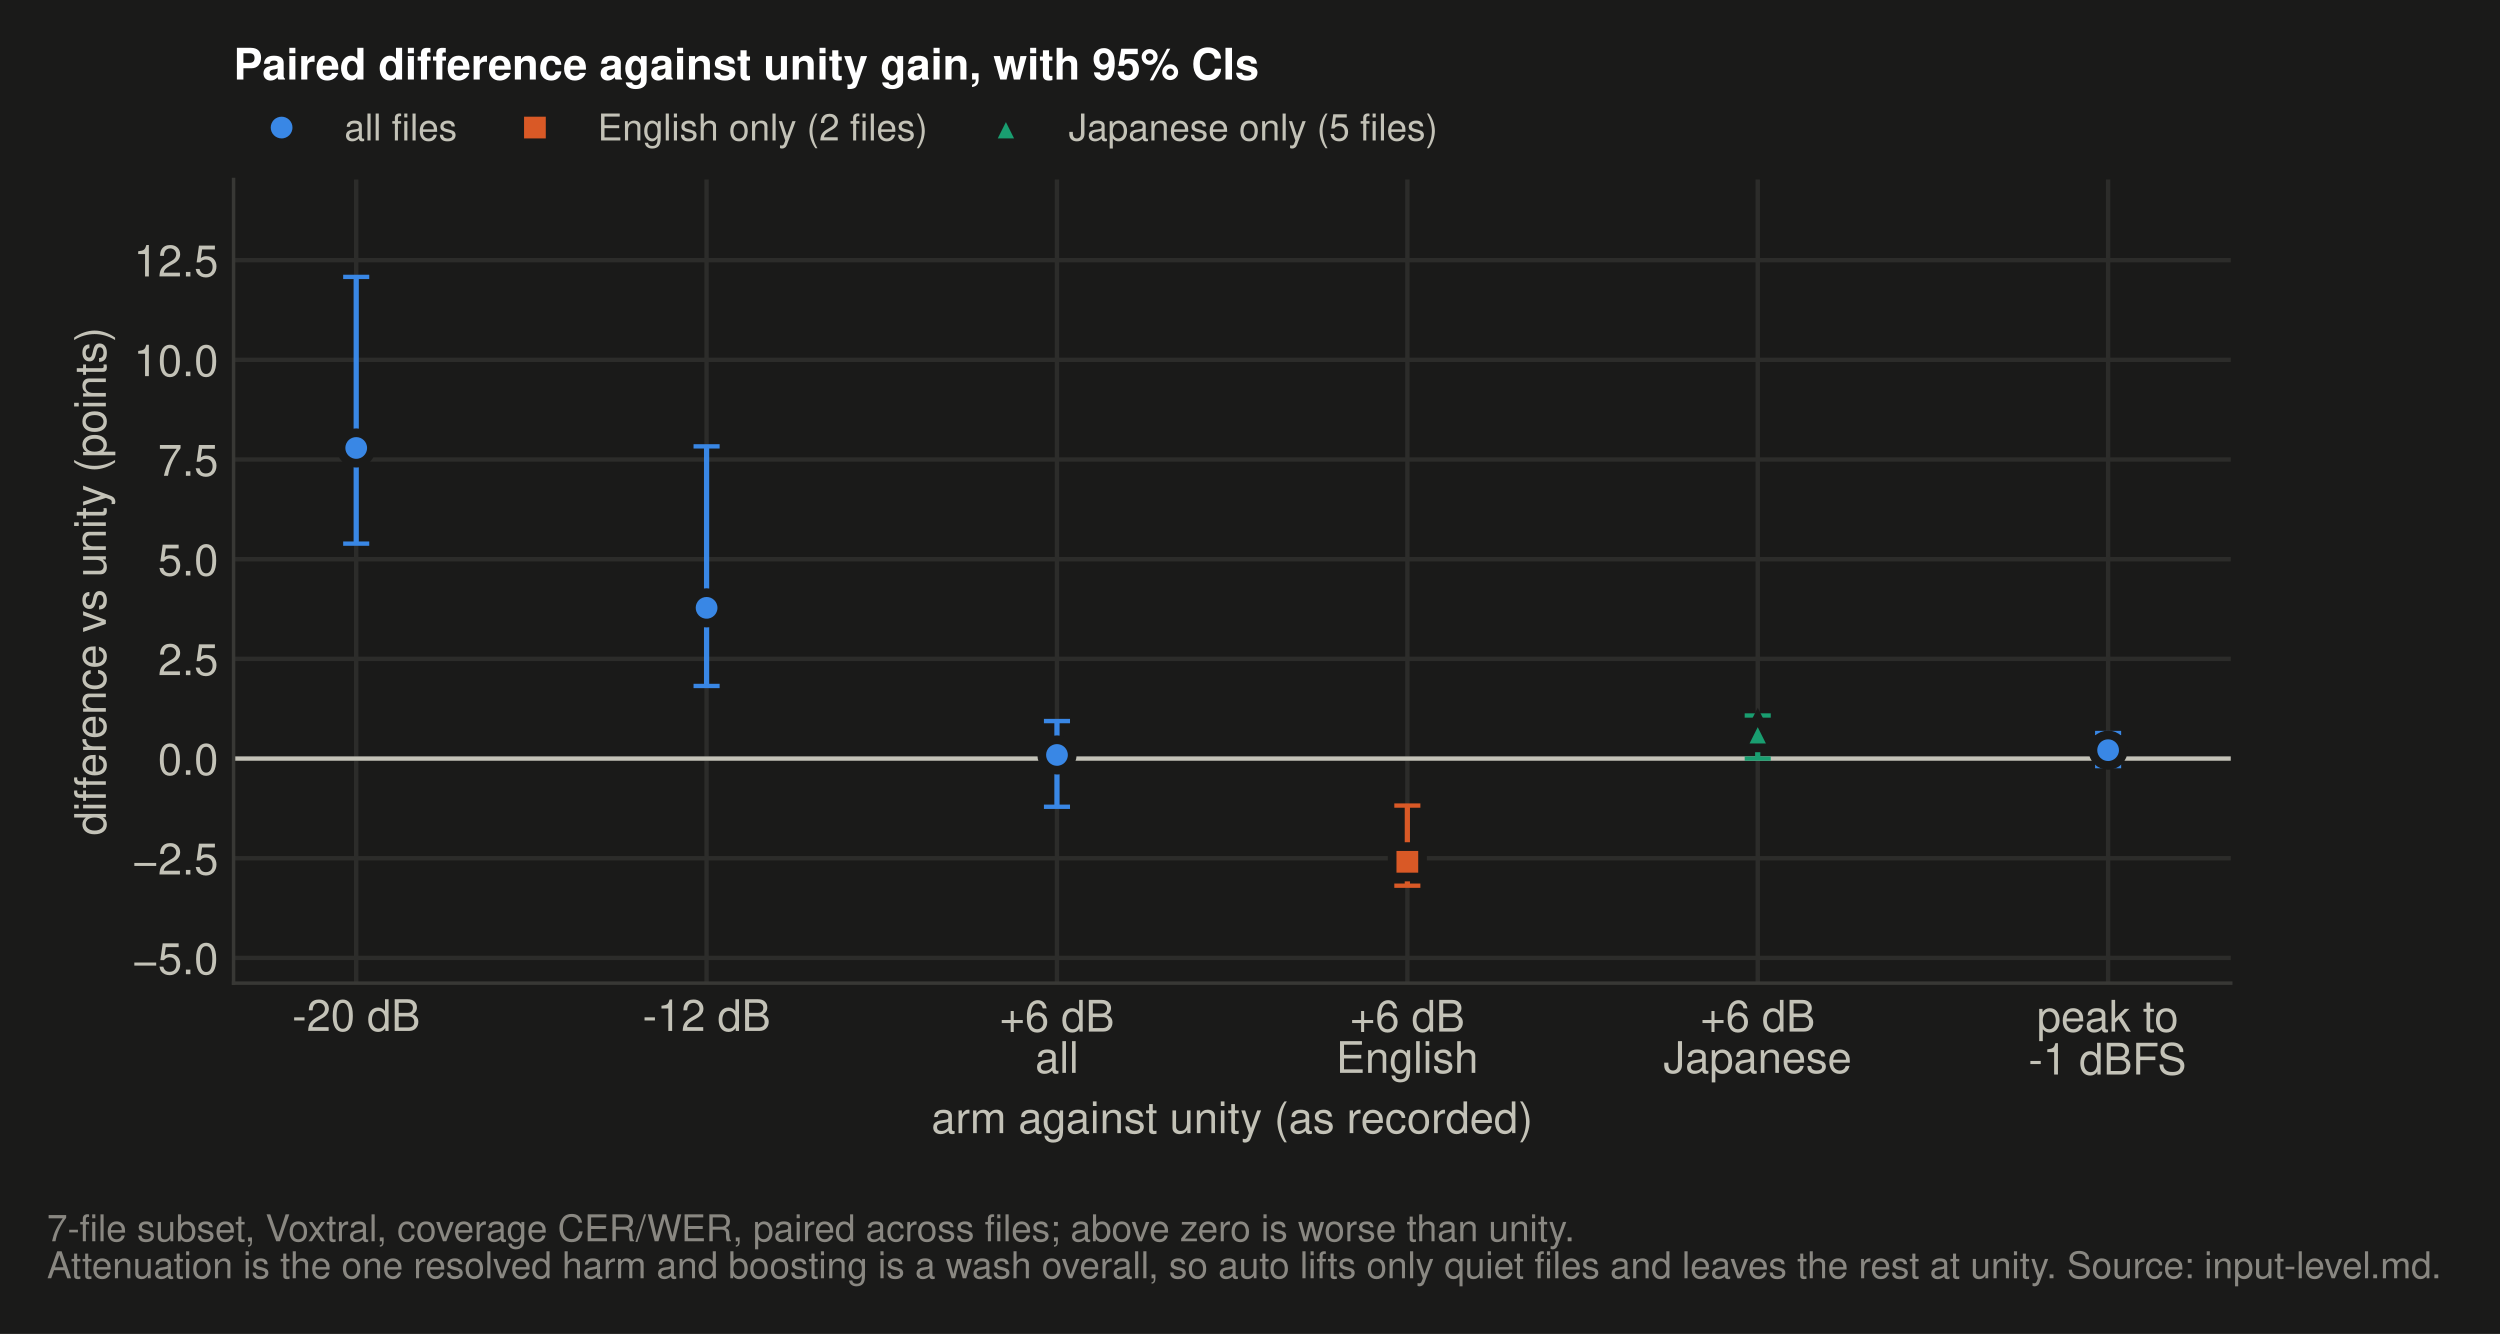
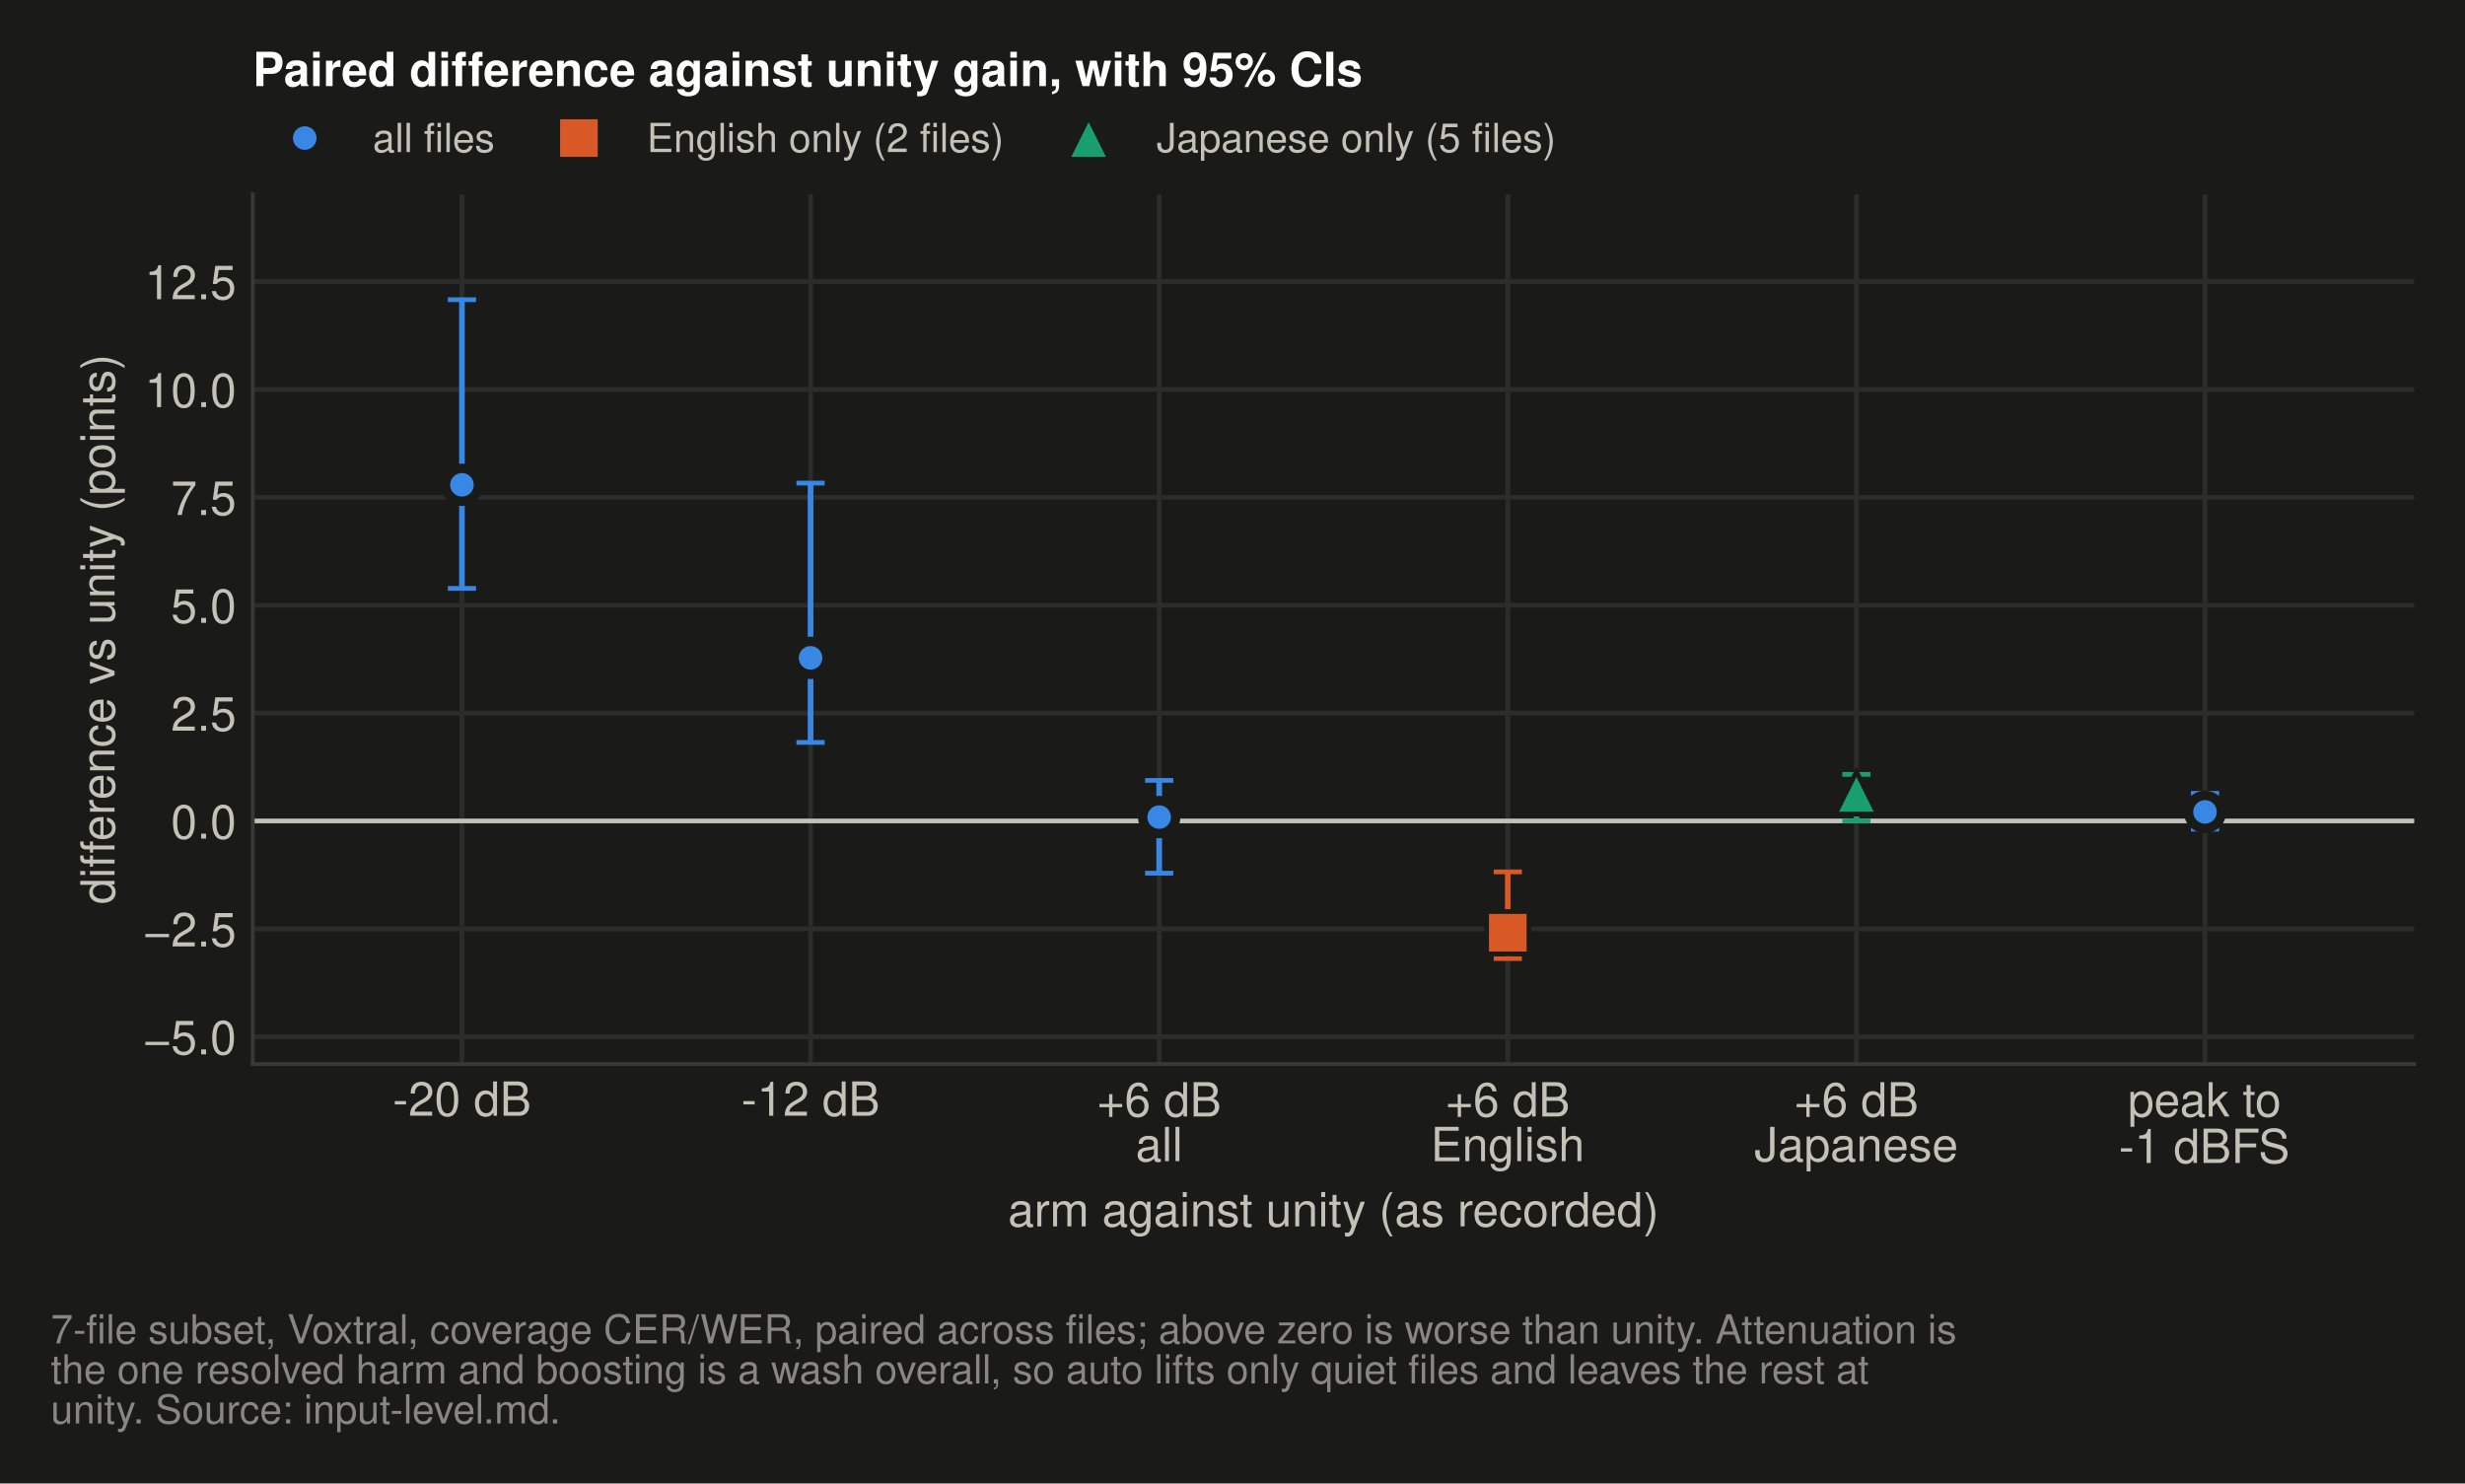
- <svg xmlns="http://www.w3.org/2000/svg" xmlns:xlink="http://www.w3.org/1999/xlink" width="575.163pt" height="306.89pt" viewBox="0 0 575.163 306.89" version="1.1">
+ <svg xmlns="http://www.w3.org/2000/svg" xmlns:xlink="http://www.w3.org/1999/xlink" width="524.016pt" height="315.34pt" viewBox="0 0 524.016 315.34" version="1.1">
  <defs>
    <style type="text/css">*{stroke-linejoin: round; stroke-linecap: butt}</style>
  </defs>
  <g id="figure_1">
    <g id="patch_1">
-       <path d="M 0 306.89  L 575.163 306.89  L 575.163 0  L 0 0  z " style="fill: #1a1a19" />
+       <path d="M 0 315.34  L 524.016 315.34  L 524.016 0  L 0 0  z " style="fill: #1a1a19" />
    </g>
    <g id="axes_1">
      <g id="patch_2">
        <path d="M 53.736 226.185  L 513.216 226.185  L 513.216 41.3  L 53.736 41.3  z " style="fill: #1a1a19" />
      </g>
      <g id="matplotlib.axis_1">
        <g id="xtick_1">
          <g id="line2d_1">
-             <path d="M 81.95 226.185  L 81.95 41.3  " clip-path="url(#pa40853c0bb)" style="fill: none; stroke: #2c2c2a; stroke-linecap: round" />
+             <path d="M 98.202 226.185  L 98.202 41.3  " clip-path="url(#p049ffee1a4)" style="fill: none; stroke: #2c2c2a; stroke-linecap: round" />
          </g>
          <g id="line2d_2" />
          <g id="text_1">
-             <text style="font-size: 10px; font-family: 'Helvetica', 'Arial', 'DejaVu Sans'; text-anchor: middle; fill: #c3c2b7" x="81.95" y="237.185" transform="rotate(-0 81.94968 237.1851)">-20 dB</text>
+             <text style="font-size: 10px; font-family: 'Helvetica', 'Arial', 'DejaVu Sans'; text-anchor: middle; fill: #c3c2b7" x="98.202" y="237.185" transform="rotate(-0 98.20181 237.1851)">-20 dB</text>
          </g>
        </g>
        <g id="xtick_2">
          <g id="line2d_3">
-             <path d="M 162.56 226.185  L 162.56 41.3  " clip-path="url(#pa40853c0bb)" style="fill: none; stroke: #2c2c2a; stroke-linecap: round" />
+             <path d="M 172.311 226.185  L 172.311 41.3  " clip-path="url(#p049ffee1a4)" style="fill: none; stroke: #2c2c2a; stroke-linecap: round" />
          </g>
          <g id="line2d_4" />
          <g id="text_2">
-             <text style="font-size: 10px; font-family: 'Helvetica', 'Arial', 'DejaVu Sans'; text-anchor: middle; fill: #c3c2b7" x="162.56" y="237.185" transform="rotate(-0 162.5602 237.1851)">-12 dB</text>
+             <text style="font-size: 10px; font-family: 'Helvetica', 'Arial', 'DejaVu Sans'; text-anchor: middle; fill: #c3c2b7" x="172.311" y="237.185" transform="rotate(-0 172.3115 237.1851)">-12 dB</text>
          </g>
        </g>
        <g id="xtick_3">
          <g id="line2d_5">
-             <path d="M 243.171 226.185  L 243.171 41.3  " clip-path="url(#pa40853c0bb)" style="fill: none; stroke: #2c2c2a; stroke-linecap: round" />
+             <path d="M 246.421 226.185  L 246.421 41.3  " clip-path="url(#p049ffee1a4)" style="fill: none; stroke: #2c2c2a; stroke-linecap: round" />
          </g>
          <g id="line2d_6" />
          <g id="text_3">
-             <text style="font-size: 10px; font-family: 'Helvetica', 'Arial', 'DejaVu Sans'; fill: #c3c2b7" transform="translate(229.9653 237.334)">+6 dB</text>
-             <text style="font-size: 10px; font-family: 'Helvetica', 'Arial', 'DejaVu Sans'; fill: #c3c2b7" transform="translate(238.1684 246.8311)">all</text>
+             <text style="font-size: 10px; font-family: 'Helvetica', 'Arial', 'DejaVu Sans'; fill: #c3c2b7" transform="translate(233.2157 237.334)">+6 dB</text>
+             <text style="font-size: 10px; font-family: 'Helvetica', 'Arial', 'DejaVu Sans'; fill: #c3c2b7" transform="translate(241.4188 246.8311)">all</text>
          </g>
        </g>
        <g id="xtick_4">
          <g id="line2d_7">
-             <path d="M 323.781 226.185  L 323.781 41.3  " clip-path="url(#pa40853c0bb)" style="fill: none; stroke: #2c2c2a; stroke-linecap: round" />
+             <path d="M 320.531 226.185  L 320.531 41.3  " clip-path="url(#p049ffee1a4)" style="fill: none; stroke: #2c2c2a; stroke-linecap: round" />
          </g>
          <g id="line2d_8" />
          <g id="text_4">
-             <text style="font-size: 10px; font-family: 'Helvetica', 'Arial', 'DejaVu Sans'; fill: #c3c2b7" transform="translate(310.5758 237.334)">+6 dB</text>
-             <text style="font-size: 10px; font-family: 'Helvetica', 'Arial', 'DejaVu Sans'; fill: #c3c2b7" transform="translate(307.3828 246.8311)">English</text>
+             <text style="font-size: 10px; font-family: 'Helvetica', 'Arial', 'DejaVu Sans'; fill: #c3c2b7" transform="translate(307.3254 237.334)">+6 dB</text>
+             <text style="font-size: 10px; font-family: 'Helvetica', 'Arial', 'DejaVu Sans'; fill: #c3c2b7" transform="translate(304.1324 246.8311)">English</text>
          </g>
        </g>
        <g id="xtick_5">
          <g id="line2d_9">
-             <path d="M 404.392 226.185  L 404.392 41.3  " clip-path="url(#pa40853c0bb)" style="fill: none; stroke: #2c2c2a; stroke-linecap: round" />
+             <path d="M 394.641 226.185  L 394.641 41.3  " clip-path="url(#p049ffee1a4)" style="fill: none; stroke: #2c2c2a; stroke-linecap: round" />
          </g>
          <g id="line2d_10" />
          <g id="text_5">
-             <text style="font-size: 10px; font-family: 'Helvetica', 'Arial', 'DejaVu Sans'; fill: #c3c2b7" transform="translate(391.1863 237.334)">+6 dB</text>
-             <text style="font-size: 10px; font-family: 'Helvetica', 'Arial', 'DejaVu Sans'; fill: #c3c2b7" transform="translate(382.709 246.8311)">Japanese</text>
+             <text style="font-size: 10px; font-family: 'Helvetica', 'Arial', 'DejaVu Sans'; fill: #c3c2b7" transform="translate(381.435 237.334)">+6 dB</text>
+             <text style="font-size: 10px; font-family: 'Helvetica', 'Arial', 'DejaVu Sans'; fill: #c3c2b7" transform="translate(372.9577 246.8311)">Japanese</text>
          </g>
        </g>
        <g id="xtick_6">
          <g id="line2d_11">
-             <path d="M 485.002 226.185  L 485.002 41.3  " clip-path="url(#pa40853c0bb)" style="fill: none; stroke: #2c2c2a; stroke-linecap: round" />
+             <path d="M 468.75 226.185  L 468.75 41.3  " clip-path="url(#p049ffee1a4)" style="fill: none; stroke: #2c2c2a; stroke-linecap: round" />
          </g>
          <g id="line2d_12" />
          <g id="text_6">
-             <text style="font-size: 10px; font-family: 'Helvetica', 'Arial', 'DejaVu Sans'; fill: #c3c2b7" transform="translate(468.6023 237.334)">peak to</text>
-             <text style="font-size: 10px; font-family: 'Helvetica', 'Arial', 'DejaVu Sans'; fill: #c3c2b7" transform="translate(466.6633 247.2162)">-1 dBFS</text>
+             <text style="font-size: 10px; font-family: 'Helvetica', 'Arial', 'DejaVu Sans'; fill: #c3c2b7" transform="translate(452.3502 237.334)">peak to</text>
+             <text style="font-size: 10px; font-family: 'Helvetica', 'Arial', 'DejaVu Sans'; fill: #c3c2b7" transform="translate(450.4111 247.2162)">-1 dBFS</text>
          </g>
        </g>
        <g id="text_7">
          <text style="font-size: 10px; font-family: 'Helvetica', 'Arial', 'DejaVu Sans'; text-anchor: middle; fill: #c3c2b7" x="283.476" y="260.692" transform="rotate(-0 283.476 260.6925)">arm against unity (as recorded)</text>
        </g>
      </g>
      <g id="matplotlib.axis_2">
        <g id="ytick_1">
          <g id="line2d_13">
-             <path d="M 53.736 220.377  L 513.216 220.377  " clip-path="url(#pa40853c0bb)" style="fill: none; stroke: #2c2c2a; stroke-linecap: round" />
+             <path d="M 53.736 220.377  L 513.216 220.377  " clip-path="url(#p049ffee1a4)" style="fill: none; stroke: #2c2c2a; stroke-linecap: round" />
          </g>
          <g id="line2d_14" />
          <g id="text_8">
            <text style="font-size: 10px; font-family: 'Helvetica', 'Arial', 'DejaVu Sans'; text-anchor: end; fill: #c3c2b7" x="50.236" y="224.127" transform="rotate(-0 50.236 224.127)">−5.0</text>
          </g>
        </g>
        <g id="ytick_2">
          <g id="line2d_15">
-             <path d="M 53.736 197.446  L 513.216 197.446  " clip-path="url(#pa40853c0bb)" style="fill: none; stroke: #2c2c2a; stroke-linecap: round" />
+             <path d="M 53.736 197.446  L 513.216 197.446  " clip-path="url(#p049ffee1a4)" style="fill: none; stroke: #2c2c2a; stroke-linecap: round" />
          </g>
          <g id="line2d_16" />
          <g id="text_9">
            <text style="font-size: 10px; font-family: 'Helvetica', 'Arial', 'DejaVu Sans'; text-anchor: end; fill: #c3c2b7" x="50.236" y="201.196" transform="rotate(-0 50.236 201.1957)">−2.5</text>
          </g>
        </g>
        <g id="ytick_3">
          <g id="line2d_17">
-             <path d="M 53.736 174.514  L 513.216 174.514  " clip-path="url(#pa40853c0bb)" style="fill: none; stroke: #2c2c2a; stroke-linecap: round" />
+             <path d="M 53.736 174.514  L 513.216 174.514  " clip-path="url(#p049ffee1a4)" style="fill: none; stroke: #2c2c2a; stroke-linecap: round" />
          </g>
          <g id="line2d_18" />
          <g id="text_10">
            <text style="font-size: 10px; font-family: 'Helvetica', 'Arial', 'DejaVu Sans'; text-anchor: end; fill: #c3c2b7" x="50.236" y="178.264" transform="rotate(-0 50.236 178.2644)">0.0</text>
          </g>
        </g>
        <g id="ytick_4">
          <g id="line2d_19">
-             <path d="M 53.736 151.583  L 513.216 151.583  " clip-path="url(#pa40853c0bb)" style="fill: none; stroke: #2c2c2a; stroke-linecap: round" />
+             <path d="M 53.736 151.583  L 513.216 151.583  " clip-path="url(#p049ffee1a4)" style="fill: none; stroke: #2c2c2a; stroke-linecap: round" />
          </g>
          <g id="line2d_20" />
          <g id="text_11">
            <text style="font-size: 10px; font-family: 'Helvetica', 'Arial', 'DejaVu Sans'; text-anchor: end; fill: #c3c2b7" x="50.236" y="155.333" transform="rotate(-0 50.236 155.3331)">2.5</text>
          </g>
        </g>
        <g id="ytick_5">
          <g id="line2d_21">
-             <path d="M 53.736 128.652  L 513.216 128.652  " clip-path="url(#pa40853c0bb)" style="fill: none; stroke: #2c2c2a; stroke-linecap: round" />
+             <path d="M 53.736 128.652  L 513.216 128.652  " clip-path="url(#p049ffee1a4)" style="fill: none; stroke: #2c2c2a; stroke-linecap: round" />
          </g>
          <g id="line2d_22" />
          <g id="text_12">
            <text style="font-size: 10px; font-family: 'Helvetica', 'Arial', 'DejaVu Sans'; text-anchor: end; fill: #c3c2b7" x="50.236" y="132.402" transform="rotate(-0 50.236 132.4018)">5.0</text>
          </g>
        </g>
        <g id="ytick_6">
          <g id="line2d_23">
-             <path d="M 53.736 105.72  L 513.216 105.72  " clip-path="url(#pa40853c0bb)" style="fill: none; stroke: #2c2c2a; stroke-linecap: round" />
+             <path d="M 53.736 105.72  L 513.216 105.72  " clip-path="url(#p049ffee1a4)" style="fill: none; stroke: #2c2c2a; stroke-linecap: round" />
          </g>
          <g id="line2d_24" />
          <g id="text_13">
            <text style="font-size: 10px; font-family: 'Helvetica', 'Arial', 'DejaVu Sans'; text-anchor: end; fill: #c3c2b7" x="50.236" y="109.47" transform="rotate(-0 50.236 109.4705)">7.5</text>
          </g>
        </g>
        <g id="ytick_7">
          <g id="line2d_25">
-             <path d="M 53.736 82.789  L 513.216 82.789  " clip-path="url(#pa40853c0bb)" style="fill: none; stroke: #2c2c2a; stroke-linecap: round" />
+             <path d="M 53.736 82.789  L 513.216 82.789  " clip-path="url(#p049ffee1a4)" style="fill: none; stroke: #2c2c2a; stroke-linecap: round" />
          </g>
          <g id="line2d_26" />
          <g id="text_14">
            <text style="font-size: 10px; font-family: 'Helvetica', 'Arial', 'DejaVu Sans'; text-anchor: end; fill: #c3c2b7" x="50.236" y="86.539" transform="rotate(-0 50.236 86.53916)">10.0</text>
          </g>
        </g>
        <g id="ytick_8">
          <g id="line2d_27">
-             <path d="M 53.736 59.858  L 513.216 59.858  " clip-path="url(#pa40853c0bb)" style="fill: none; stroke: #2c2c2a; stroke-linecap: round" />
+             <path d="M 53.736 59.858  L 513.216 59.858  " clip-path="url(#p049ffee1a4)" style="fill: none; stroke: #2c2c2a; stroke-linecap: round" />
          </g>
          <g id="line2d_28" />
          <g id="text_15">
            <text style="font-size: 10px; font-family: 'Helvetica', 'Arial', 'DejaVu Sans'; text-anchor: end; fill: #c3c2b7" x="50.236" y="63.608" transform="rotate(-0 50.236 63.60785)">12.5</text>
          </g>
        </g>
        <g id="text_16">
          <text style="font-size: 10px; font-family: 'Helvetica', 'Arial', 'DejaVu Sans'; text-anchor: middle; fill: #c3c2b7" x="24.352" y="133.743" transform="rotate(-90 24.35162 133.7425)">difference vs unity (points)</text>
        </g>
      </g>
      <g id="line2d_29">
-         <path d="M 53.736 174.514  L 513.216 174.514  " clip-path="url(#pa40853c0bb)" style="fill: none; stroke: #c3c2b7; stroke-linecap: round" />
+         <path d="M 53.736 174.514  L 513.216 174.514  " clip-path="url(#p049ffee1a4)" style="fill: none; stroke: #c3c2b7; stroke-linecap: round" />
      </g>
      <g id="LineCollection_1">
-         <path d="M 81.95 125.075  L 81.95 63.71  " clip-path="url(#pa40853c0bb)" style="fill: none; stroke: #3987e5; stroke-width: 1.2" />
-         <path d="M 162.56 157.82  L 162.56 102.694  " clip-path="url(#pa40853c0bb)" style="fill: none; stroke: #3987e5; stroke-width: 1.2" />
-         <path d="M 243.171 185.613  L 243.171 165.892  " clip-path="url(#pa40853c0bb)" style="fill: none; stroke: #3987e5; stroke-width: 1.2" />
-         <path d="M 485.002 176.257  L 485.002 168.644  " clip-path="url(#pa40853c0bb)" style="fill: none; stroke: #3987e5; stroke-width: 1.2" />
+         <path d="M 98.202 125.075  L 98.202 63.71  " clip-path="url(#p049ffee1a4)" style="fill: none; stroke: #3987e5; stroke-width: 1.2" />
+         <path d="M 172.311 157.82  L 172.311 102.694  " clip-path="url(#p049ffee1a4)" style="fill: none; stroke: #3987e5; stroke-width: 1.2" />
+         <path d="M 246.421 185.613  L 246.421 165.892  " clip-path="url(#p049ffee1a4)" style="fill: none; stroke: #3987e5; stroke-width: 1.2" />
+         <path d="M 468.75 176.257  L 468.75 168.644  " clip-path="url(#p049ffee1a4)" style="fill: none; stroke: #3987e5; stroke-width: 1.2" />
      </g>
      <g id="line2d_30">
        <defs>
          <path id="ma3156ba2cf" d="M 3 0  L -3 -0  " style="stroke: #3987e5" />
        </defs>
-         <g clip-path="url(#pa40853c0bb)">
-           <use xlink:href="#ma3156ba2cf" x="81.95" y="125.075" style="fill: #1f77b4; stroke: #3987e5" />
-           <use xlink:href="#ma3156ba2cf" x="162.56" y="157.82" style="fill: #1f77b4; stroke: #3987e5" />
-           <use xlink:href="#ma3156ba2cf" x="243.171" y="185.613" style="fill: #1f77b4; stroke: #3987e5" />
-           <use xlink:href="#ma3156ba2cf" x="485.002" y="176.257" style="fill: #1f77b4; stroke: #3987e5" />
+         <g clip-path="url(#p049ffee1a4)">
+           <use xlink:href="#ma3156ba2cf" x="98.202" y="125.075" style="fill: #1f77b4; stroke: #3987e5" />
+           <use xlink:href="#ma3156ba2cf" x="172.311" y="157.82" style="fill: #1f77b4; stroke: #3987e5" />
+           <use xlink:href="#ma3156ba2cf" x="246.421" y="185.613" style="fill: #1f77b4; stroke: #3987e5" />
+           <use xlink:href="#ma3156ba2cf" x="468.75" y="176.257" style="fill: #1f77b4; stroke: #3987e5" />
        </g>
      </g>
      <g id="line2d_31">
-         <g clip-path="url(#pa40853c0bb)">
-           <use xlink:href="#ma3156ba2cf" x="81.95" y="63.71" style="fill: #1f77b4; stroke: #3987e5" />
-           <use xlink:href="#ma3156ba2cf" x="162.56" y="102.694" style="fill: #1f77b4; stroke: #3987e5" />
-           <use xlink:href="#ma3156ba2cf" x="243.171" y="165.892" style="fill: #1f77b4; stroke: #3987e5" />
-           <use xlink:href="#ma3156ba2cf" x="485.002" y="168.644" style="fill: #1f77b4; stroke: #3987e5" />
+         <g clip-path="url(#p049ffee1a4)">
+           <use xlink:href="#ma3156ba2cf" x="98.202" y="63.71" style="fill: #1f77b4; stroke: #3987e5" />
+           <use xlink:href="#ma3156ba2cf" x="172.311" y="102.694" style="fill: #1f77b4; stroke: #3987e5" />
+           <use xlink:href="#ma3156ba2cf" x="246.421" y="165.892" style="fill: #1f77b4; stroke: #3987e5" />
+           <use xlink:href="#ma3156ba2cf" x="468.75" y="168.644" style="fill: #1f77b4; stroke: #3987e5" />
        </g>
      </g>
      <g id="LineCollection_2">
-         <path d="M 323.781 203.775  L 323.781 185.338  " clip-path="url(#pa40853c0bb)" style="fill: none; stroke: #d95926; stroke-width: 1.2" />
+         <path d="M 320.531 203.775  L 320.531 185.338  " clip-path="url(#p049ffee1a4)" style="fill: none; stroke: #d95926; stroke-width: 1.2" />
      </g>
      <g id="line2d_32">
        <defs>
          <path id="m15b99c2aa6" d="M 3 0  L -3 -0  " style="stroke: #d95926" />
        </defs>
-         <g clip-path="url(#pa40853c0bb)">
-           <use xlink:href="#m15b99c2aa6" x="323.781" y="203.775" style="fill: #1f77b4; stroke: #d95926" />
+         <g clip-path="url(#p049ffee1a4)">
+           <use xlink:href="#m15b99c2aa6" x="320.531" y="203.775" style="fill: #1f77b4; stroke: #d95926" />
        </g>
      </g>
      <g id="line2d_33">
-         <g clip-path="url(#pa40853c0bb)">
-           <use xlink:href="#m15b99c2aa6" x="323.781" y="185.338" style="fill: #1f77b4; stroke: #d95926" />
+         <g clip-path="url(#p049ffee1a4)">
+           <use xlink:href="#m15b99c2aa6" x="320.531" y="185.338" style="fill: #1f77b4; stroke: #d95926" />
        </g>
      </g>
      <g id="LineCollection_3">
-         <path d="M 404.392 174.514  L 404.392 164.608  " clip-path="url(#pa40853c0bb)" style="fill: none; stroke: #199e70; stroke-width: 1.2" />
+         <path d="M 394.641 174.514  L 394.641 164.608  " clip-path="url(#p049ffee1a4)" style="fill: none; stroke: #199e70; stroke-width: 1.2" />
      </g>
      <g id="line2d_34">
        <defs>
          <path id="m2e1cc6d336" d="M 3 0  L -3 -0  " style="stroke: #199e70" />
        </defs>
-         <g clip-path="url(#pa40853c0bb)">
-           <use xlink:href="#m2e1cc6d336" x="404.392" y="174.514" style="fill: #1f77b4; stroke: #199e70" />
+         <g clip-path="url(#p049ffee1a4)">
+           <use xlink:href="#m2e1cc6d336" x="394.641" y="174.514" style="fill: #1f77b4; stroke: #199e70" />
        </g>
      </g>
      <g id="line2d_35">
-         <g clip-path="url(#pa40853c0bb)">
-           <use xlink:href="#m2e1cc6d336" x="404.392" y="164.608" style="fill: #1f77b4; stroke: #199e70" />
+         <g clip-path="url(#p049ffee1a4)">
+           <use xlink:href="#m2e1cc6d336" x="394.641" y="164.608" style="fill: #1f77b4; stroke: #199e70" />
        </g>
      </g>
      <g id="patch_3">
        <path d="M 53.736 226.185  L 53.736 41.3  " style="fill: none; stroke: #383835; stroke-width: 0.8; stroke-linejoin: miter; stroke-linecap: square" />
      </g>
      <g id="patch_4">
        <path d="M 53.736 226.185  L 513.216 226.185  " style="fill: none; stroke: #383835; stroke-width: 0.8; stroke-linejoin: miter; stroke-linecap: square" />
      </g>
      <g id="line2d_36">
        <defs>
          <path id="m3d7b4c0e3e" d="M 0 3.5  C 0.928 3.5 1.819 3.131 2.475 2.475  C 3.131 1.819 3.5 0.928 3.5 0  C 3.5 -0.928 3.131 -1.819 2.475 -2.475  C 1.819 -3.131 0.928 -3.5 0 -3.5  C -0.928 -3.5 -1.819 -3.131 -2.475 -2.475  C -3.131 -1.819 -3.5 -0.928 -3.5 0  C -3.5 0.928 -3.131 1.819 -2.475 2.475  C -1.819 3.131 -0.928 3.5 0 3.5  z " style="stroke: #1a1a19; stroke-width: 2" />
        </defs>
-         <g clip-path="url(#pa40853c0bb)">
-           <use xlink:href="#m3d7b4c0e3e" x="81.95" y="103.06" style="fill: #3987e5; stroke: #1a1a19; stroke-width: 2" />
-           <use xlink:href="#m3d7b4c0e3e" x="162.56" y="139.842" style="fill: #3987e5; stroke: #1a1a19; stroke-width: 2" />
-           <use xlink:href="#m3d7b4c0e3e" x="243.171" y="173.689" style="fill: #3987e5; stroke: #1a1a19; stroke-width: 2" />
-           <use xlink:href="#m3d7b4c0e3e" x="485.002" y="172.588" style="fill: #3987e5; stroke: #1a1a19; stroke-width: 2" />
+         <g clip-path="url(#p049ffee1a4)">
+           <use xlink:href="#m3d7b4c0e3e" x="98.202" y="103.06" style="fill: #3987e5; stroke: #1a1a19; stroke-width: 2" />
+           <use xlink:href="#m3d7b4c0e3e" x="172.311" y="139.842" style="fill: #3987e5; stroke: #1a1a19; stroke-width: 2" />
+           <use xlink:href="#m3d7b4c0e3e" x="246.421" y="173.689" style="fill: #3987e5; stroke: #1a1a19; stroke-width: 2" />
+           <use xlink:href="#m3d7b4c0e3e" x="468.75" y="172.588" style="fill: #3987e5; stroke: #1a1a19; stroke-width: 2" />
        </g>
      </g>
      <g id="line2d_37">
        <defs>
-           <path id="m1e2a82d04b" d="M -3.5 3.5  L 3.5 3.5  L 3.5 -3.5  L -3.5 -3.5  z " style="stroke: #1a1a19; stroke-width: 2; stroke-linejoin: miter" />
-         </defs>
-         <g clip-path="url(#pa40853c0bb)">
-           <use xlink:href="#m1e2a82d04b" x="323.781" y="198.271" style="fill: #d95926; stroke: #1a1a19; stroke-width: 2; stroke-linejoin: miter" />
+           <path id="m81e0faa51b" d="M -4.5 4.5  L 4.5 4.5  L 4.5 -4.5  L -4.5 -4.5  z " style="stroke: #1a1a19; stroke-linejoin: miter" />
+         </defs>
+         <g clip-path="url(#p049ffee1a4)">
+           <use xlink:href="#m81e0faa51b" x="320.531" y="198.271" style="fill: #d95926; stroke: #1a1a19; stroke-linejoin: miter" />
        </g>
      </g>
      <g id="line2d_38">
        <defs>
-           <path id="ma20a8af894" d="M 0 -3.5  L -3.5 3.5  L 3.5 3.5  z " style="stroke: #1a1a19; stroke-width: 2; stroke-linejoin: miter" />
-         </defs>
-         <g clip-path="url(#pa40853c0bb)">
-           <use xlink:href="#ma20a8af894" x="404.392" y="168.552" style="fill: #199e70; stroke: #1a1a19; stroke-width: 2; stroke-linejoin: miter" />
+           <path id="m14c831bd54" d="M 0 -4.5  L -4.5 4.5  L 4.5 4.5  z " style="stroke: #1a1a19; stroke-linejoin: miter" />
+         </defs>
+         <g clip-path="url(#p049ffee1a4)">
+           <use xlink:href="#m14c831bd54" x="394.641" y="168.552" style="fill: #199e70; stroke: #1a1a19; stroke-linejoin: miter" />
        </g>
      </g>
      <g id="text_17">
        <text style="font-weight: 700; font-size: 10px; font-family: 'Helvetica', 'Arial', 'DejaVu Sans'; text-anchor: start; fill: #ffffff" x="53.736" y="18.3" transform="rotate(-0 53.736 18.3)">Paired difference against unity gain, with 95% CIs</text>
      </g>
      <g id="legend_1">
        <g id="line2d_39">
          <g>
            <use xlink:href="#m3d7b4c0e3e" x="64.786" y="29.347" style="fill: #3987e5; stroke: #1a1a19; stroke-width: 2" />
          </g>
        </g>
        <g id="text_18">
          <text style="font-size: 8.5px; font-family: 'Helvetica', 'Arial', 'DejaVu Sans'; text-anchor: start; fill: #c3c2b7" x="79.236" y="32.322" transform="rotate(-0 79.236 32.32167)">all files</text>
        </g>
        <g id="line2d_40">
          <g>
-             <use xlink:href="#m1e2a82d04b" x="123.067" y="29.347" style="fill: #d95926; stroke: #1a1a19; stroke-width: 2; stroke-linejoin: miter" />
+             <use xlink:href="#m81e0faa51b" x="123.067" y="29.347" style="fill: #d95926; stroke: #1a1a19; stroke-linejoin: miter" />
          </g>
        </g>
        <g id="text_19">
          <text style="font-size: 8.5px; font-family: 'Helvetica', 'Arial', 'DejaVu Sans'; text-anchor: start; fill: #c3c2b7" x="137.517" y="32.322" transform="rotate(-0 137.5168 32.32167)">English only (2 files)</text>
        </g>
        <g id="line2d_41">
          <g>
-             <use xlink:href="#ma20a8af894" x="231.423" y="29.347" style="fill: #199e70; stroke: #1a1a19; stroke-width: 2; stroke-linejoin: miter" />
+             <use xlink:href="#m14c831bd54" x="231.423" y="29.347" style="fill: #199e70; stroke: #1a1a19; stroke-linejoin: miter" />
          </g>
        </g>
        <g id="text_20">
          <text style="font-size: 8.5px; font-family: 'Helvetica', 'Arial', 'DejaVu Sans'; text-anchor: start; fill: #c3c2b7" x="245.873" y="32.322" transform="rotate(-0 245.8732 32.32167)">Japanese only (5 files)</text>
        </g>
      </g>
    </g>
    <g id="text_21">
-       <text style="font-size: 8.5px; font-family: 'Helvetica', 'Arial', 'DejaVu Sans'; fill: #898781" transform="translate(10.8 285.5736)">7-file subset, Voxtral, coverage CER/WER, paired across files; above zero is worse than unity.</text>
-       <text style="font-size: 8.5px; font-family: 'Helvetica', 'Arial', 'DejaVu Sans'; fill: #898781" transform="translate(10.8 294.0824)">Attenuation is the one resolved harm and boosting is a wash overall, so auto lifts only quiet files and leaves the rest at unity. Source: input-level.md.</text>
+       <text style="font-size: 8.5px; font-family: 'Helvetica', 'Arial', 'DejaVu Sans'; fill: #898781" transform="translate(10.8 285.5736)">7-file subset, Voxtral, coverage CER/WER, paired across files; above zero is worse than unity. Attenuation is</text>
+       <text style="font-size: 8.5px; font-family: 'Helvetica', 'Arial', 'DejaVu Sans'; fill: #898781" transform="translate(10.8 294.0824)">the one resolved harm and boosting is a wash overall, so auto lifts only quiet files and leaves the rest at</text>
+       <text style="font-size: 8.5px; font-family: 'Helvetica', 'Arial', 'DejaVu Sans'; fill: #898781" transform="translate(10.8 302.5912)">unity. Source: input-level.md.</text>
    </g>
  </g>
  <defs>
-     <clipPath id="pa40853c0bb">
+     <clipPath id="p049ffee1a4">
      <rect x="53.736" y="41.3" width="459.48" height="184.885" />
    </clipPath>
  </defs>
</svg>
